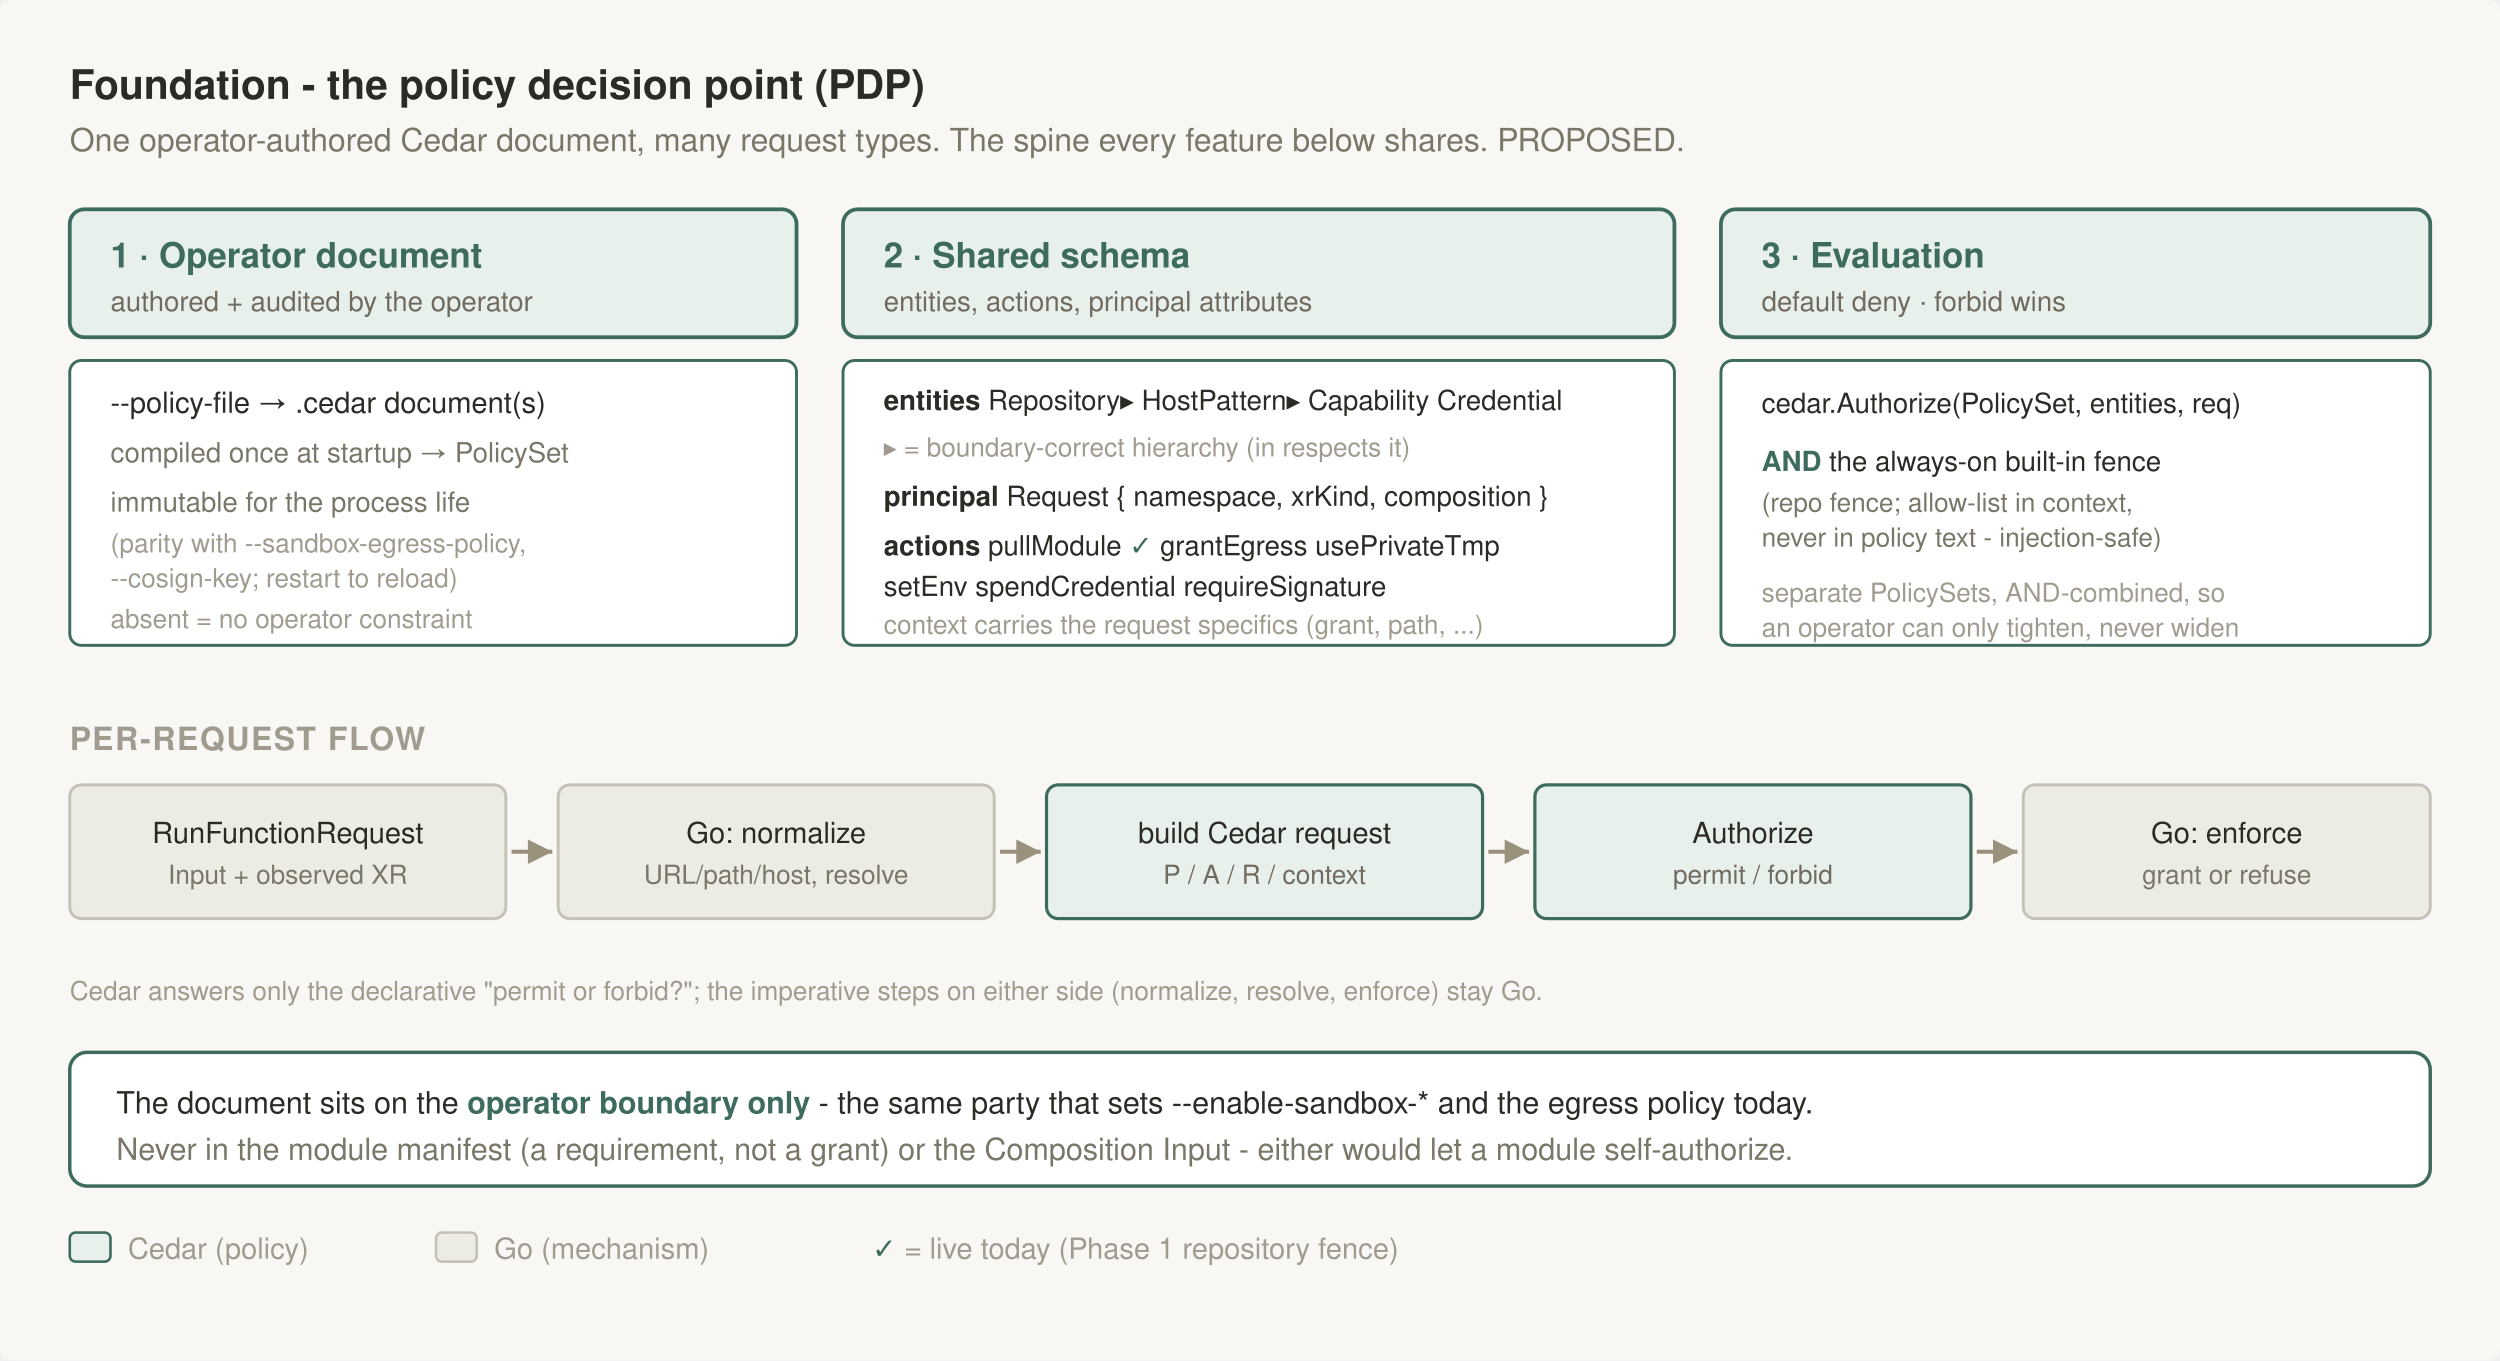
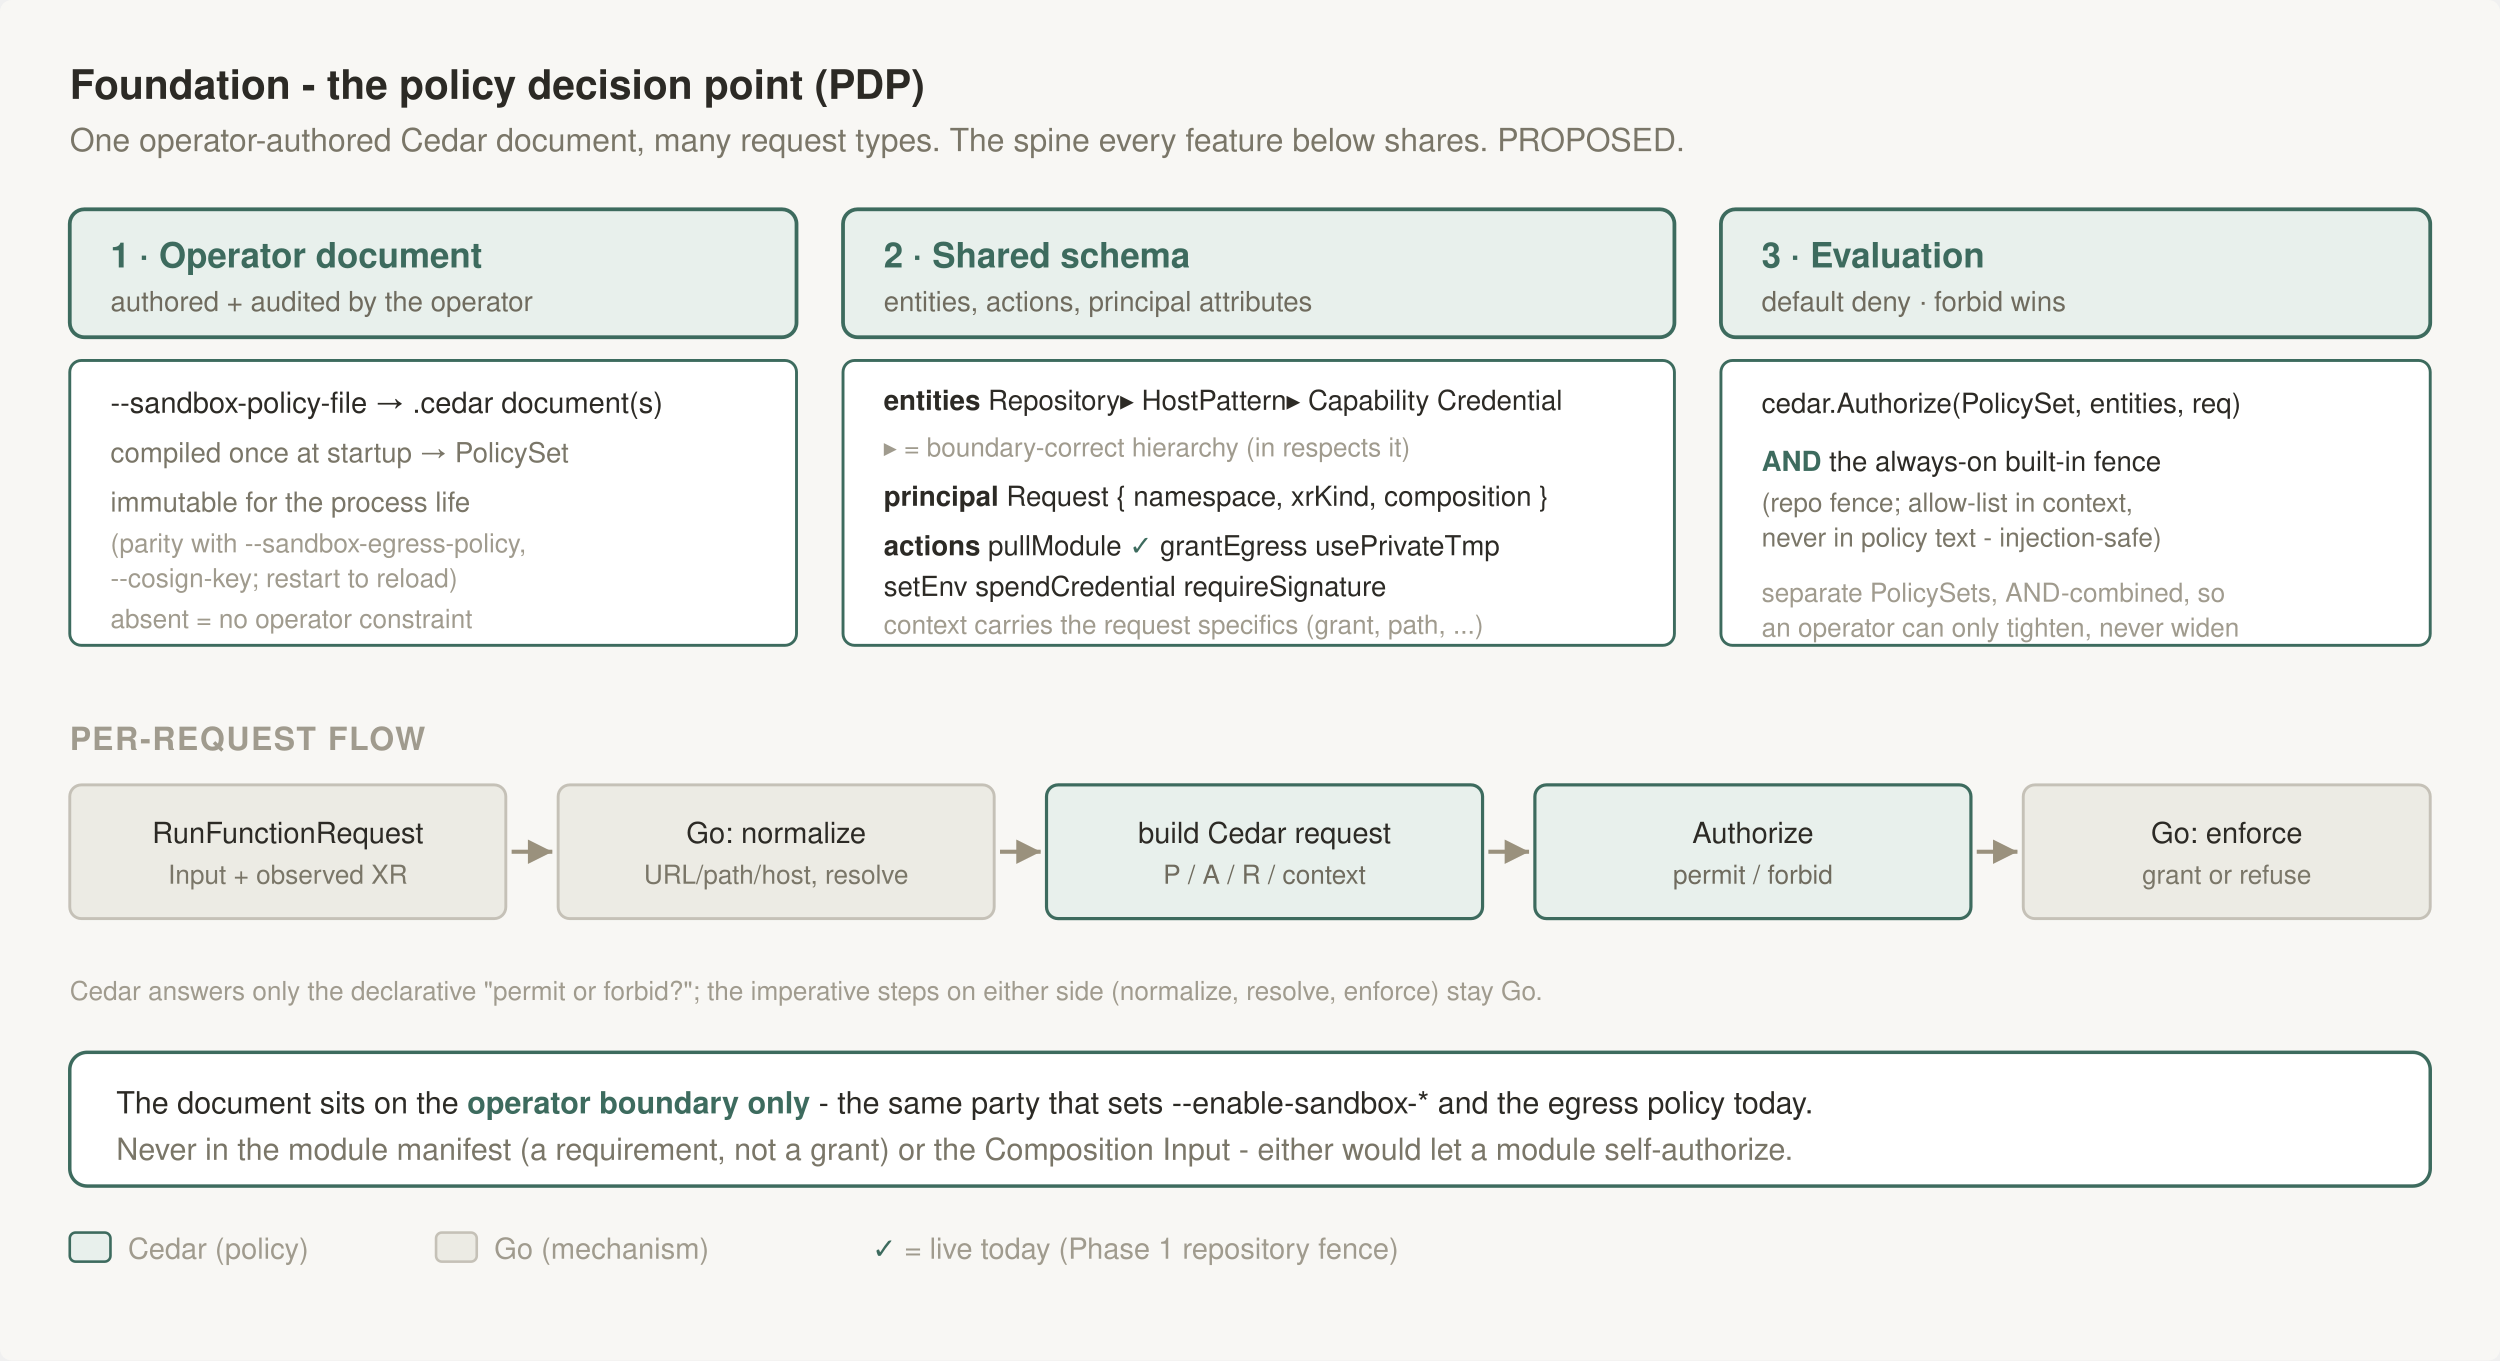
<svg xmlns="http://www.w3.org/2000/svg" viewBox="0 0 860 468" font-family="Helvetica Neue, Helvetica, Arial, sans-serif">
  <rect width="860" height="468" fill="#f8f7f4" rx="4" />
  <text x="24" y="34" font-size="14" font-weight="700" fill="#2c2a25">Foundation - the policy decision point (PDP)</text>
  <text x="24" y="52" font-size="11" fill="#7a7668">One operator-authored Cedar document, many request types. The spine every feature below shares. PROPOSED.</text>
  <rect x="24" y="72" width="250" height="44" rx="5" fill="#e8f0ec" stroke="#3d6b5e" stroke-width="1.3" />
  <text x="38" y="92" font-size="12" font-weight="700" fill="#3d6b5e">1 · Operator document</text>
  <text x="38" y="107" font-size="9.5" fill="#6f6b5e">authored + audited by the operator</text>
  <rect x="24" y="124" width="250" height="98" rx="4" fill="#ffffff" stroke="#3d6b5e" stroke-width="1" />
-   <text x="38" y="142" font-size="10" fill="#2c2a25">--policy-file → .cedar document(s)</text>
+   <text x="38" y="142" font-size="10" fill="#2c2a25">--sandbox-policy-file → .cedar document(s)</text>
  <text x="38" y="159" font-size="9.5" fill="#7a7668">compiled once at startup → PolicySet</text>
  <text x="38" y="176" font-size="9.5" fill="#7a7668">immutable for the process life</text>
  <text x="38" y="190" font-size="9" fill="#a09b8e">(parity with --sandbox-egress-policy,</text>
  <text x="38" y="202" font-size="9" fill="#a09b8e">--cosign-key; restart to reload)</text>
  <text x="38" y="216" font-size="9" fill="#a09b8e">absent = no operator constraint</text>
  <rect x="290" y="72" width="286" height="44" rx="5" fill="#e8f0ec" stroke="#3d6b5e" stroke-width="1.3" />
  <text x="304" y="92" font-size="12" font-weight="700" fill="#3d6b5e">2 · Shared schema</text>
  <text x="304" y="107" font-size="9.5" fill="#6f6b5e">entities, actions, principal attributes</text>
  <rect x="290" y="124" width="286" height="98" rx="4" fill="#ffffff" stroke="#3d6b5e" stroke-width="1" />
  <text x="304" y="141" font-size="9.5" fill="#2c2a25">
    <tspan font-weight="600">entities</tspan>  Repository▸ HostPattern▸ Capability Credential</text>
  <text x="304" y="157" font-size="9" fill="#a09b8e">▸ = boundary-correct hierarchy (in respects it)</text>
  <text x="304" y="174" font-size="9.5" fill="#2c2a25">
    <tspan font-weight="600">principal</tspan>  Request { namespace, xrKind, composition }</text>
  <text x="304" y="191" font-size="9.5" fill="#2c2a25">
    <tspan font-weight="600">actions</tspan>  pullModule <tspan fill="#3d6b5e" font-weight="600">✓</tspan> grantEgress usePrivateTmp</text>
  <text x="304" y="205" font-size="9.5" fill="#2c2a25">          setEnv spendCredential requireSignature</text>
  <text x="304" y="218" font-size="9" fill="#a09b8e">context carries the request specifics (grant, path, ...)</text>
  <rect x="592" y="72" width="244" height="44" rx="5" fill="#e8f0ec" stroke="#3d6b5e" stroke-width="1.3" />
  <text x="606" y="92" font-size="12" font-weight="700" fill="#3d6b5e">3 · Evaluation</text>
  <text x="606" y="107" font-size="9.5" fill="#6f6b5e">default deny · forbid wins</text>
  <rect x="592" y="124" width="244" height="98" rx="4" fill="#ffffff" stroke="#3d6b5e" stroke-width="1" />
  <text x="606" y="142" font-size="9.5" fill="#2c2a25">cedar.Authorize(PolicySet, entities, req)</text>
  <text x="606" y="162" font-size="9.5" fill="#2c2a25">
    <tspan font-weight="600" fill="#3d6b5e">AND</tspan> the always-on built-in fence</text>
  <text x="606" y="176" font-size="9" fill="#7a7668">(repo fence; allow-list in context,</text>
  <text x="606" y="188" font-size="9" fill="#7a7668">never in policy text - injection-safe)</text>
  <text x="606" y="207" font-size="9" fill="#a09b8e">separate PolicySets, AND-combined, so</text>
  <text x="606" y="219" font-size="9" fill="#a09b8e">an operator can only tighten, never widen</text>
  <text x="24" y="258" font-size="11" font-weight="600" fill="#a09b8e" letter-spacing="0.05em">PER-REQUEST FLOW</text>
  <rect x="24" y="270" width="150" height="46" rx="4" fill="#ecebe4" stroke="#c5c1b7" stroke-width="1" />
  <text x="99" y="290" text-anchor="middle" font-size="10" font-weight="500" fill="#2c2a25">RunFunctionRequest</text>
  <text x="99" y="304" text-anchor="middle" font-size="9" fill="#7a7668">Input + observed XR</text>
  <rect x="192" y="270" width="150" height="46" rx="4" fill="#ecebe4" stroke="#c5c1b7" stroke-width="1" />
  <text x="267" y="290" text-anchor="middle" font-size="10" font-weight="500" fill="#2c2a25">Go: normalize</text>
  <text x="267" y="304" text-anchor="middle" font-size="9" fill="#7a7668">URL/path/host, resolve</text>
  <rect x="360" y="270" width="150" height="46" rx="4" fill="#e8f0ec" stroke="#3d6b5e" stroke-width="1.1" />
  <text x="435" y="290" text-anchor="middle" font-size="10" font-weight="500" fill="#2c2a25">build Cedar request</text>
  <text x="435" y="304" text-anchor="middle" font-size="9" fill="#6f6b5e">P / A / R / context</text>
  <rect x="528" y="270" width="150" height="46" rx="4" fill="#e8f0ec" stroke="#3d6b5e" stroke-width="1.1" />
  <text x="603" y="290" text-anchor="middle" font-size="10" font-weight="500" fill="#2c2a25">Authorize</text>
  <text x="603" y="304" text-anchor="middle" font-size="9" fill="#6f6b5e">permit / forbid</text>
  <rect x="696" y="270" width="140" height="46" rx="4" fill="#ecebe4" stroke="#c5c1b7" stroke-width="1" />
  <text x="766" y="290" text-anchor="middle" font-size="10" font-weight="500" fill="#2c2a25">Go: enforce</text>
  <text x="766" y="304" text-anchor="middle" font-size="9" fill="#7a7668">grant or refuse</text>
  <g stroke="#9a917d" stroke-width="1.4" fill="none">
    <path d="M176 293 l14 0" marker-end="url(#ah)" />
    <path d="M344 293 l14 0" marker-end="url(#ah)" />
    <path d="M512 293 l14 0" marker-end="url(#ah)" />
    <path d="M680 293 l14 0" marker-end="url(#ah)" />
  </g>
  <defs>
    <marker id="ah" markerWidth="8" markerHeight="8" refX="6" refY="4" orient="auto">
      <path d="M0 1 L6 4 L0 7 z" fill="#9a917d" />
    </marker>
  </defs>
  <text x="24" y="344" font-size="9" fill="#a09b8e">Cedar answers only the declarative "permit or forbid?"; the imperative steps on either side (normalize, resolve, enforce) stay Go.</text>
  <rect x="24" y="362" width="812" height="46" rx="6" fill="#ffffff" stroke="#3d6b5e" stroke-width="1.2" />
  <text x="40" y="383" font-size="10.5" fill="#2c2a25">The document sits on the <tspan font-weight="600" fill="#3d6b5e">operator boundary only</tspan> - the same party that sets --enable-sandbox-* and the egress policy today.</text>
  <text x="40" y="399" font-size="10.5" fill="#7a7668">Never in the module manifest (a requirement, not a grant) or the Composition Input - either would let a module self-authorize.</text>
  <rect x="24" y="424" width="14" height="10" rx="2" fill="#e8f0ec" stroke="#3d6b5e" stroke-width="0.9" />
  <text x="44" y="433" font-size="10" fill="#a09b8e">Cedar (policy)</text>
  <rect x="150" y="424" width="14" height="10" rx="2" fill="#ecebe4" stroke="#c5c1b7" stroke-width="0.9" />
  <text x="170" y="433" font-size="10" fill="#a09b8e">Go (mechanism)</text>
  <text x="300" y="433" font-size="10" fill="#a09b8e">
    <tspan fill="#3d6b5e" font-weight="700">✓</tspan> = live today (Phase 1 repository fence)</text>
</svg>
